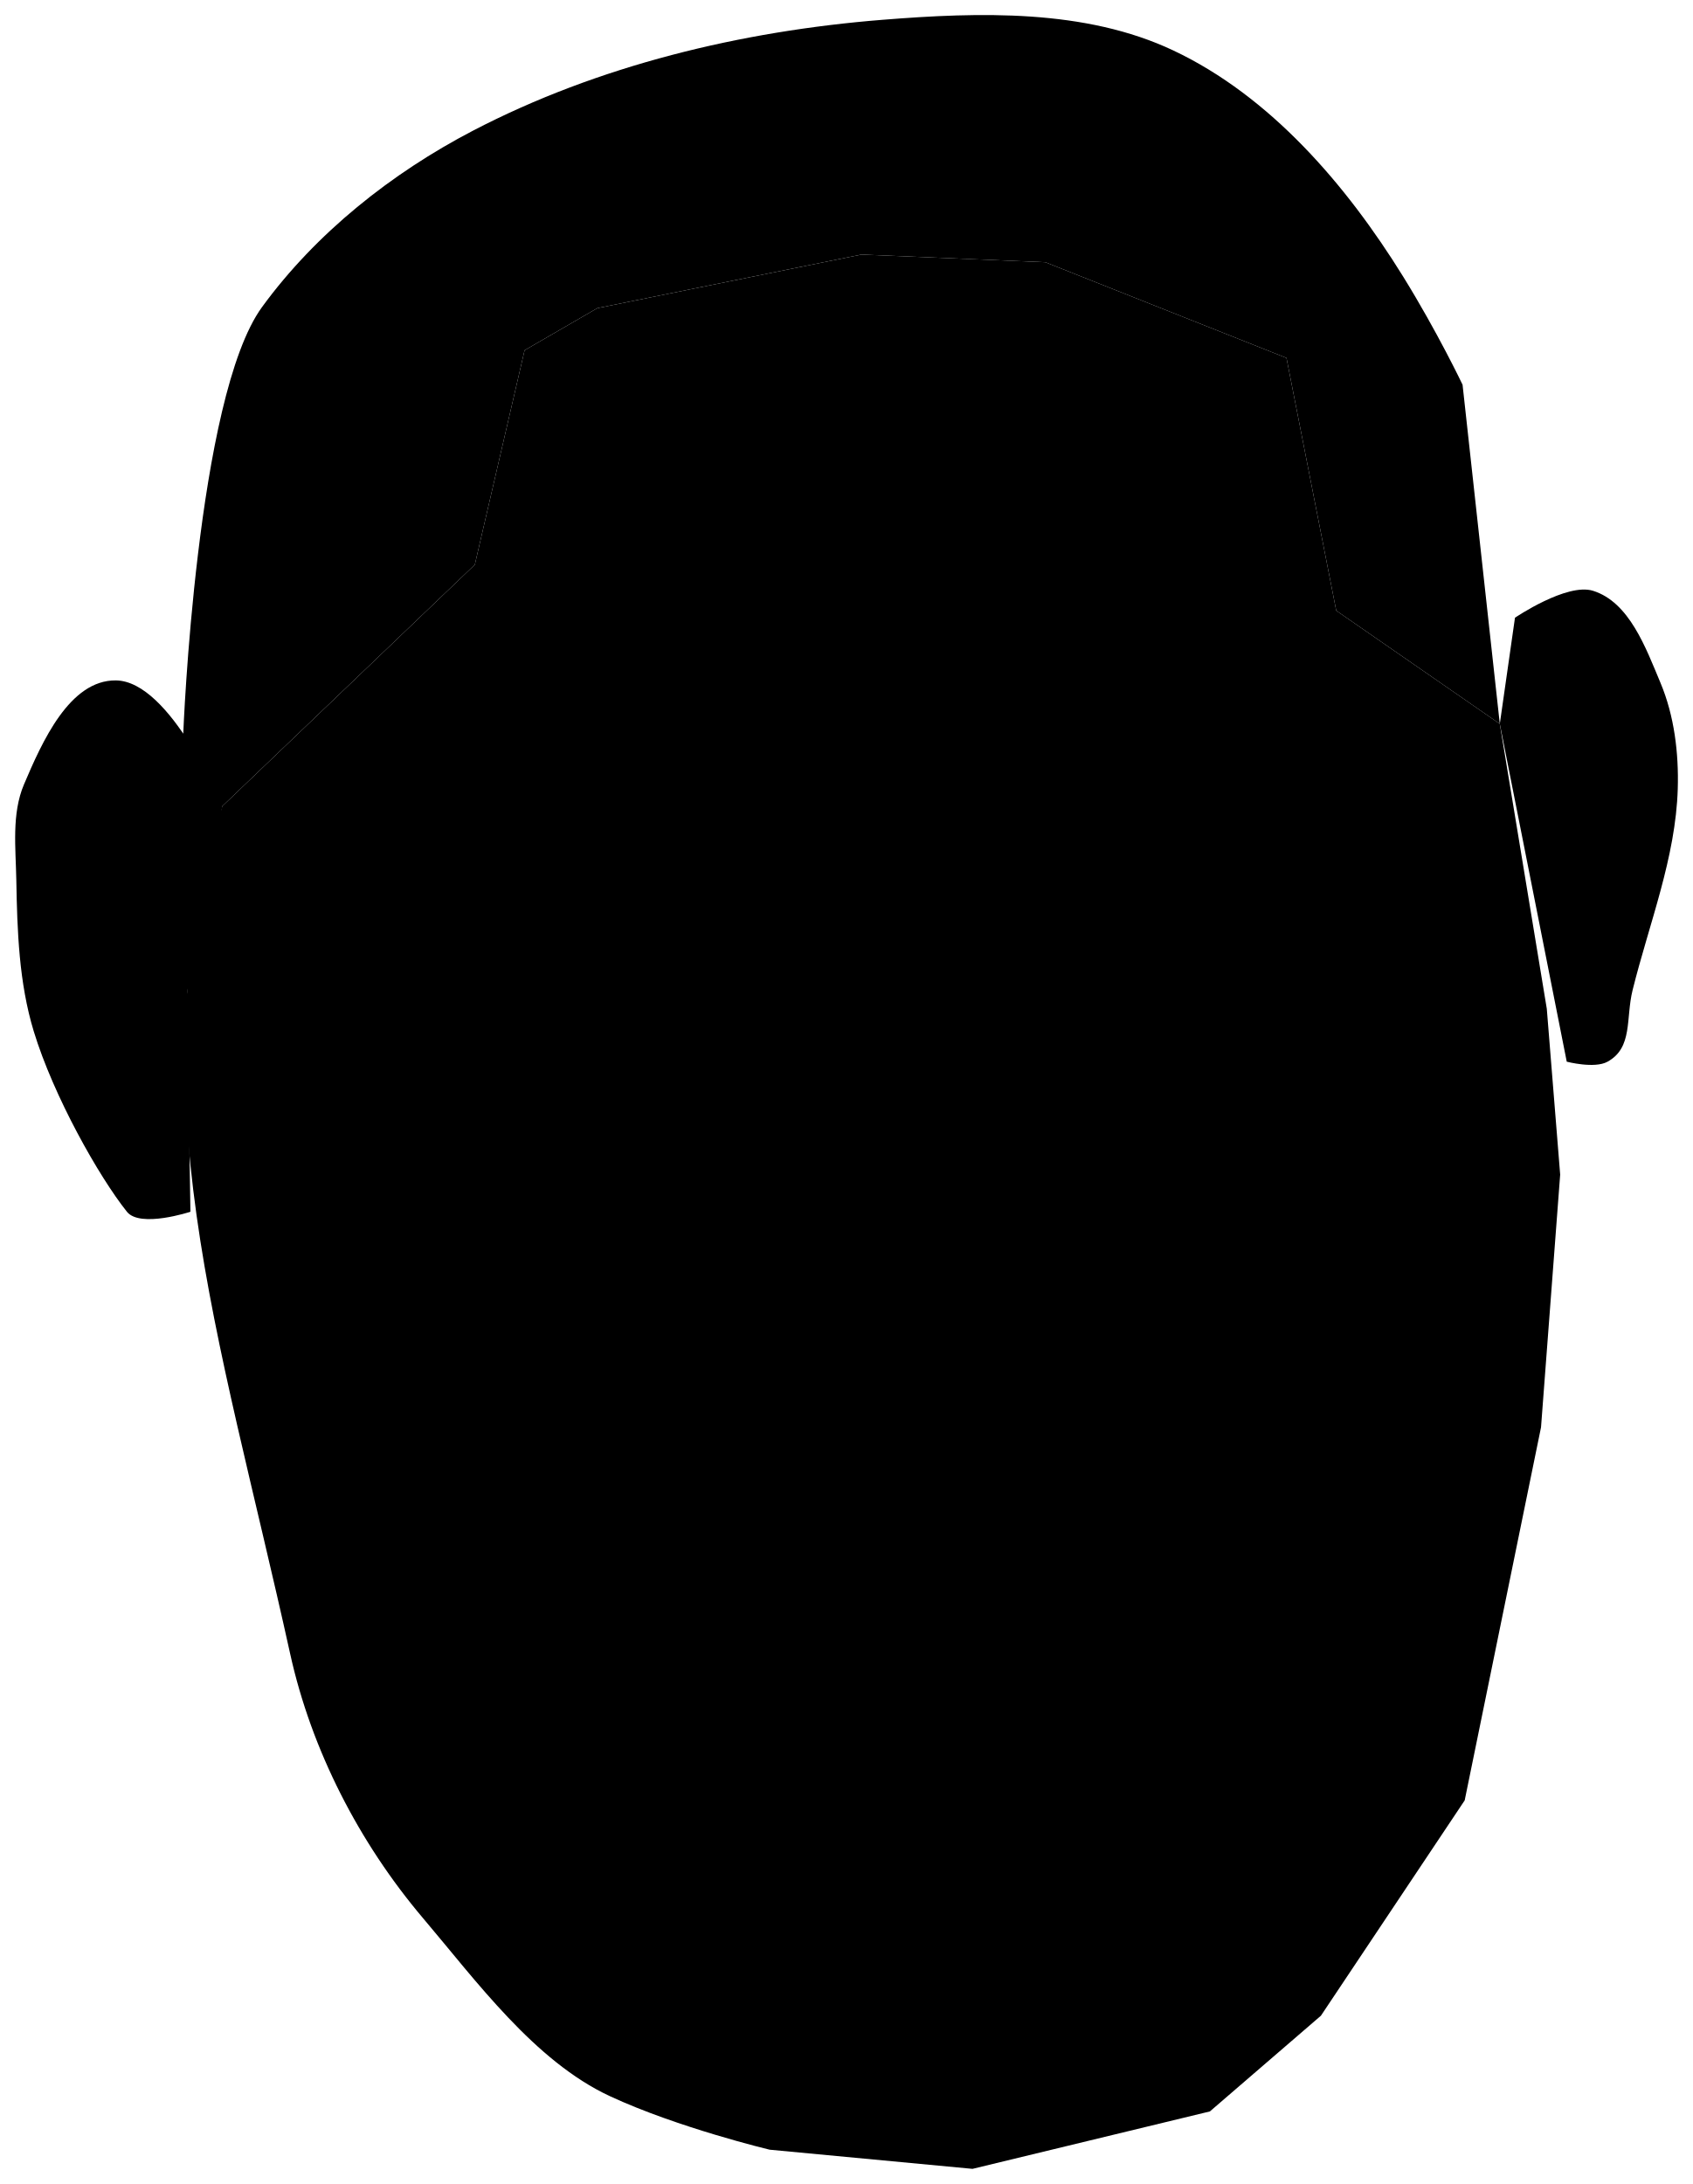
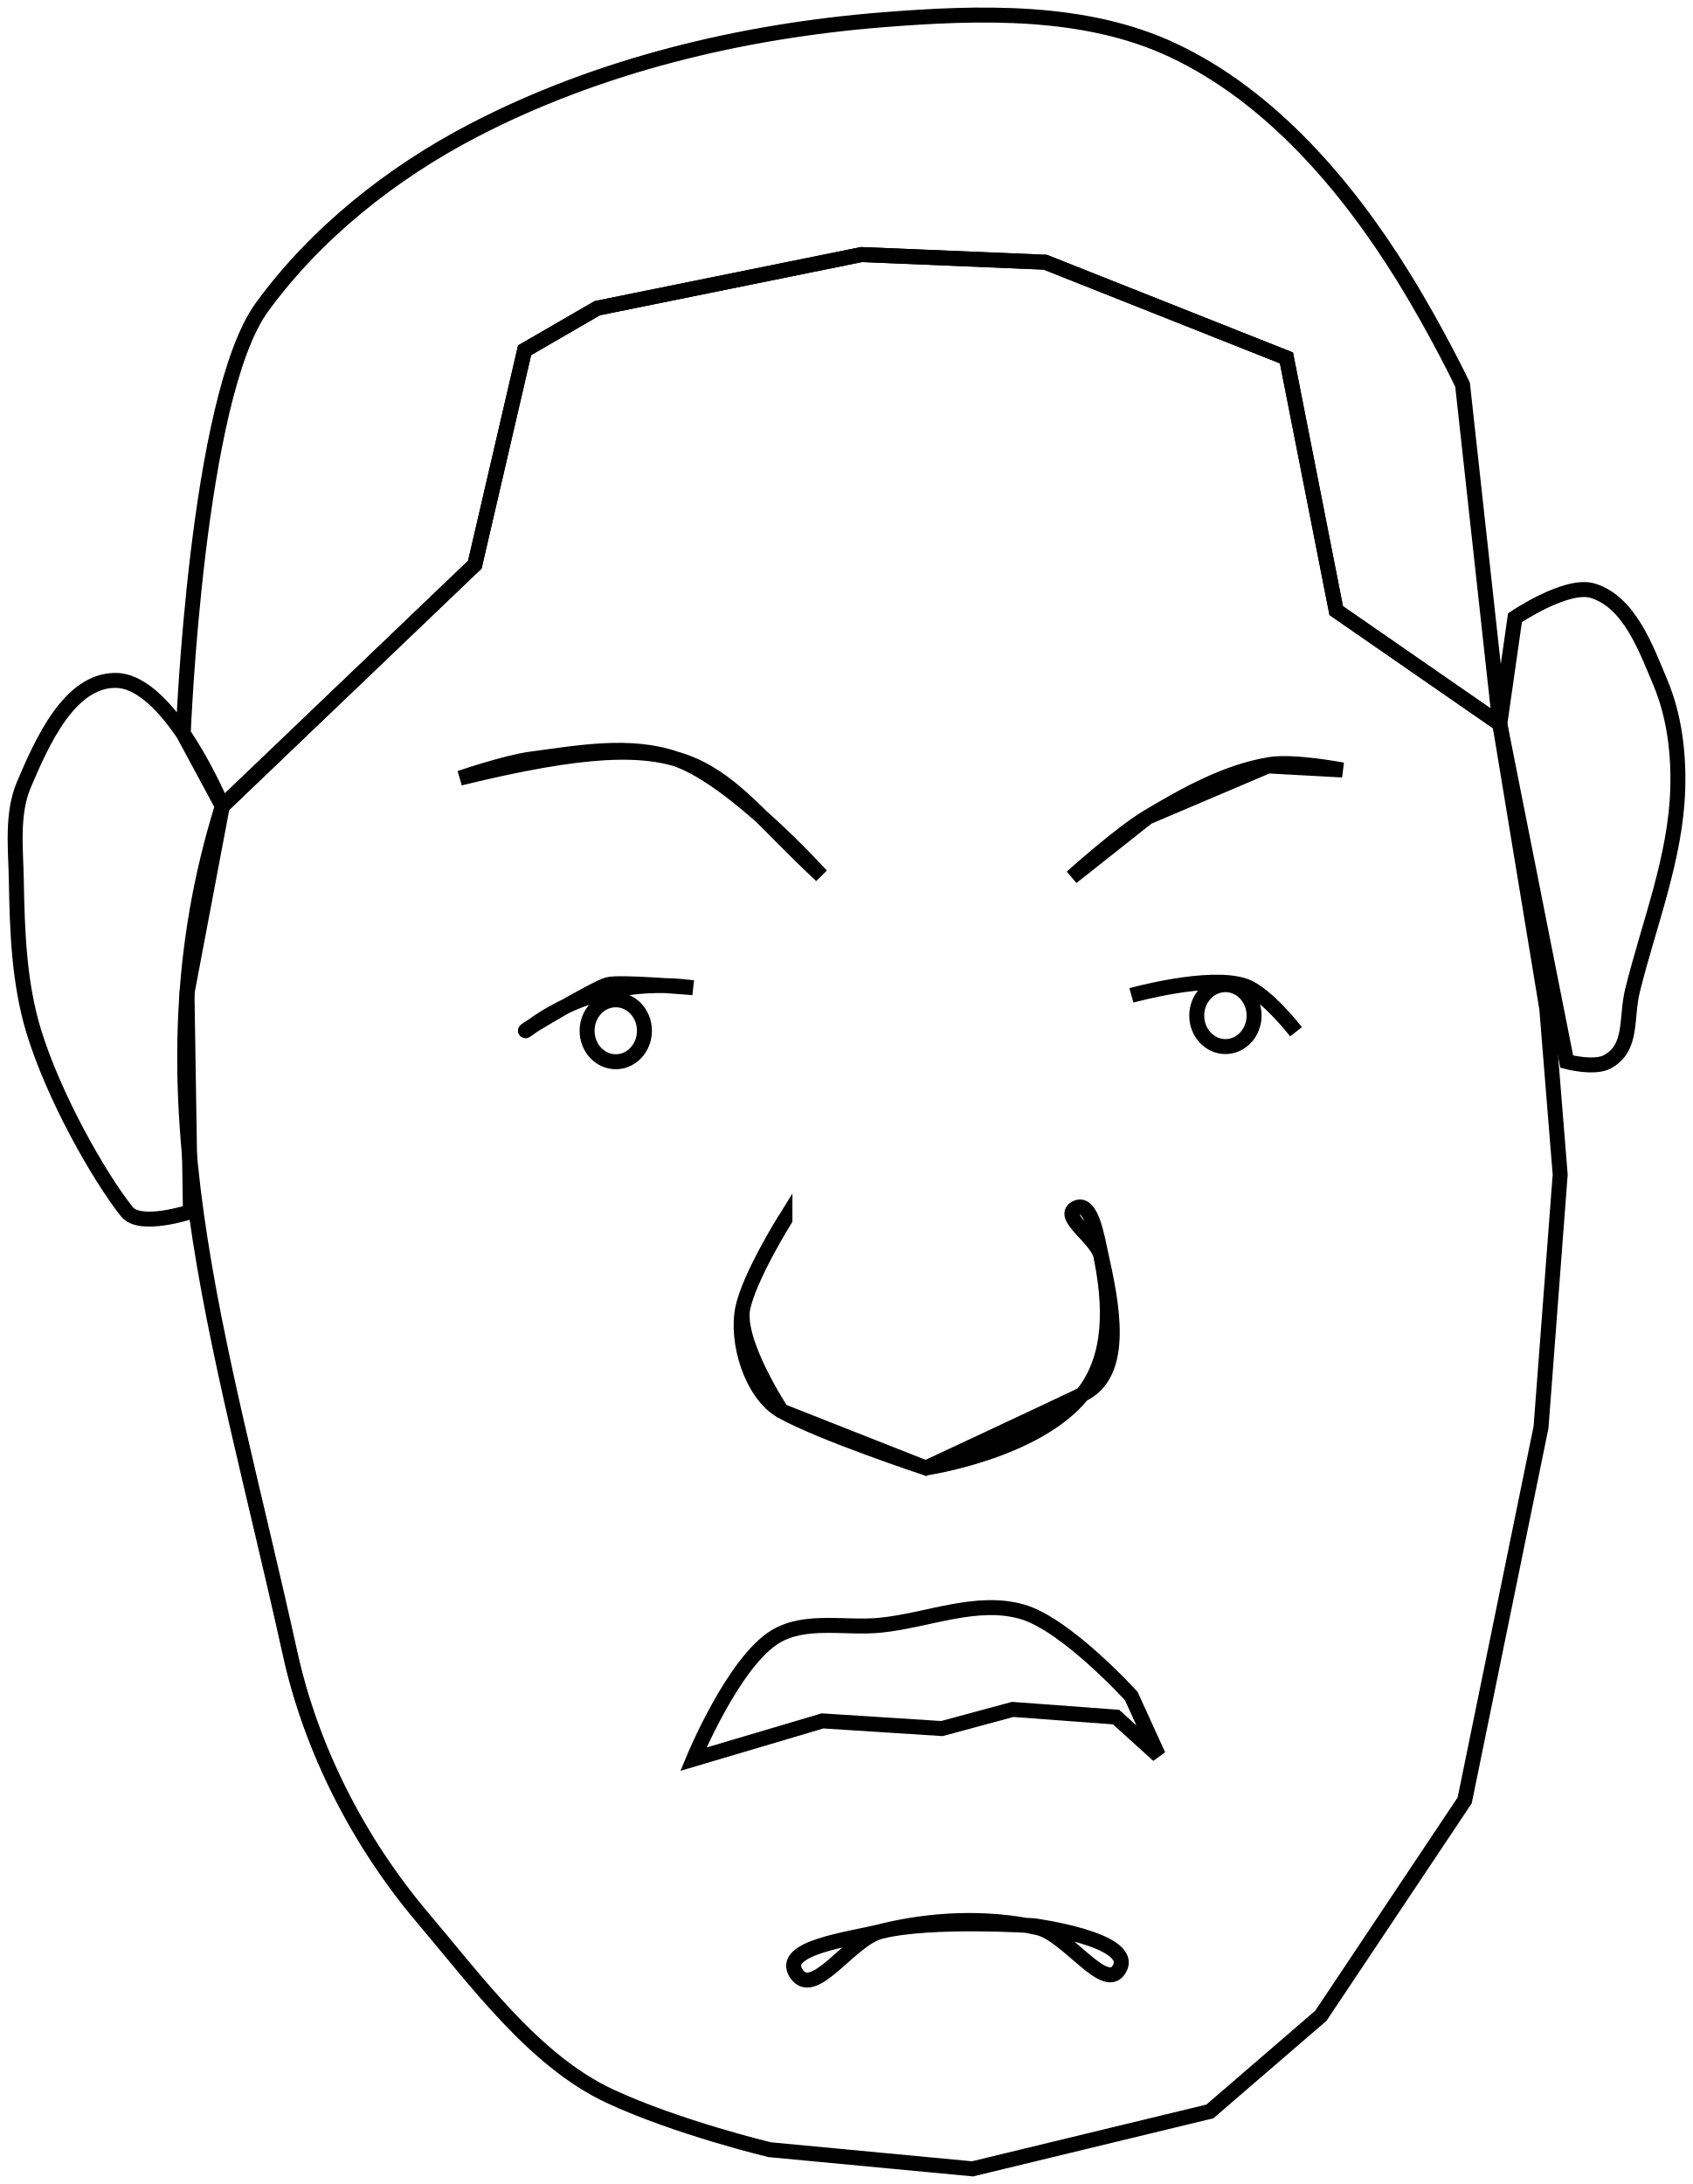
- <svg xml:space="preserve" id="profile" viewBox="0 0 113.108 145.919">
+ <svg xmlns="http://www.w3.org/2000/svg" xml:space="preserve" fill="none" stroke="currentColor" id="profile" viewBox="0 0 113.108 145.919">
  <g transform="translate(-48.852 -15.479)">
    <path d="M63.708 69.34c-5.883 18.929-.224 35.08 4.531 56.634 1.418 6.429 4.61 12.625 8.865 17.648 3.58 4.222 7.471 9.568 12.49 11.904 4.537 2.111 10.68 3.58 10.68 3.58l13.556 1.28 15.86-3.837 7.418-6.395 9.606-14.387 5.1-24.926 1.28-16.883-.894-11.08-3.14-19.035-10.929-7.567-3.325-16.883-16.115-6.395-12.279-.512-17.65 3.582-4.86 2.813-3.325 14.325z" />
    <path d="M61.575 96.44s-3.36 1.105-4.242 0c-1.879-2.353-4.908-7.73-6.226-12.056-.988-3.242-1.106-6.712-1.165-10.1-.037-2.138-.324-4.427.512-6.395 1.208-2.845 3.048-6.982 6.139-6.95 3.67.038 7.115 8.4 7.115 8.4l-2.612-4.844s.87-22.484 5.268-28.507c3.604-4.938 8.647-8.94 14.068-11.767 8.382-4.37 17.949-6.664 27.371-7.418 6.495-.52 13.548-.735 19.44 2.046 6.49 3.062 11.57 8.993 15.349 15.092 2.314 3.736 3.98 7.243 3.98 7.243l2.488 22.659 1.014-7.092s3.459-2.348 5.213-1.8c2.426.758 3.525 3.805 4.508 6.148.925 2.206 1.226 4.692 1.155 7.083-.135 4.59-1.908 8.986-3.016 13.443-.473 1.9.034 3.849-1.681 4.792-.871.48-2.72-.004-2.72-.004l-4.473-22.57-10.929-7.567-3.325-16.883-16.115-6.395-12.279-.512-17.65 3.582-4.86 2.813-3.325 14.325L63.708 69.34l-2.362 12.479z" />
    <path d="M79.586 67.467s3.093-1.053 4.703-1.266c3.227-.427 6.696-1.082 9.767 0 3.902 1.374 9.67 7.778 9.67 7.778-7.678-7.148-7.571-10.556-24.14-6.512zM120.464 74.084l5.065-4.008 8.049-3.423 4.974.271s-3.274-.632-4.884-.361c-2.914.49-5.602 1.997-8.14 3.513-1.848 1.104-5.064 4.008-5.064 4.008z" />
    <path d="M83.96 84.348c.193 0 4.118-3.803 11.197-2.876 0 0-4.89-.424-5.698-.205-.852.23-5.658 3.081-5.5 3.081z" />
    <path d="M124.446 81.983s5.15-1.438 7.546-.642c1.462.487 3.453 3.073 3.453 3.073s-1.99-2.586-3.453-3.073c-2.395-.796-7.546.642-7.546.642z" />
    <path d="M101.296 96.966s-2.348 3.759-2.809 5.883c-.487 2.25.577 5.777 2.584 6.906 2.655 1.494 9.642 3.803 9.642 3.803s7.35-1.072 10.456-4.91c2.045-2.527 1.887-6.068 1.236-9.253-.242-1.178-2.736-2.63-1.675-3.197 1.028-.55 1.423 1.931 1.675 3.07.709 3.212 1.73 7.958-1.236 9.38-2.459 1.179-10.456 4.91-10.456 4.91l-9.642-3.803S98 105.1 98.487 102.85c.46-2.124 2.809-5.883 2.809-5.883z" />
    <path d="M95.181 133.015s2.669-6.484 5.476-8.185c2.017-1.223 4.688-.529 7.034-.768 3.153-.32 6.421-1.777 9.465-.895 2.946.853 7.279 5.628 7.279 5.628l1.809 3.965-2.821-2.558-6.907-.512-4.732 1.279-7.975-.512z" />
    <path d="M102.058 147.34c-1.164-1.746 3.6-2.294 5.633-2.814 3.307-.845 10.232-.383 10.232-.383s6.693.895 5.756 2.813c-.896 1.833-3.507-2.25-5.5-2.686-3.416-.745-7.094-.588-10.488.256-2.036.507-4.468 4.56-5.633 2.814z" />
    <ellipse cx="89.994" cy="84.348" rx="1.916" ry="2.069" />
    <ellipse cx="130.727" cy="83.335" rx="1.916" ry="2.069" />
  </g>
</svg>
